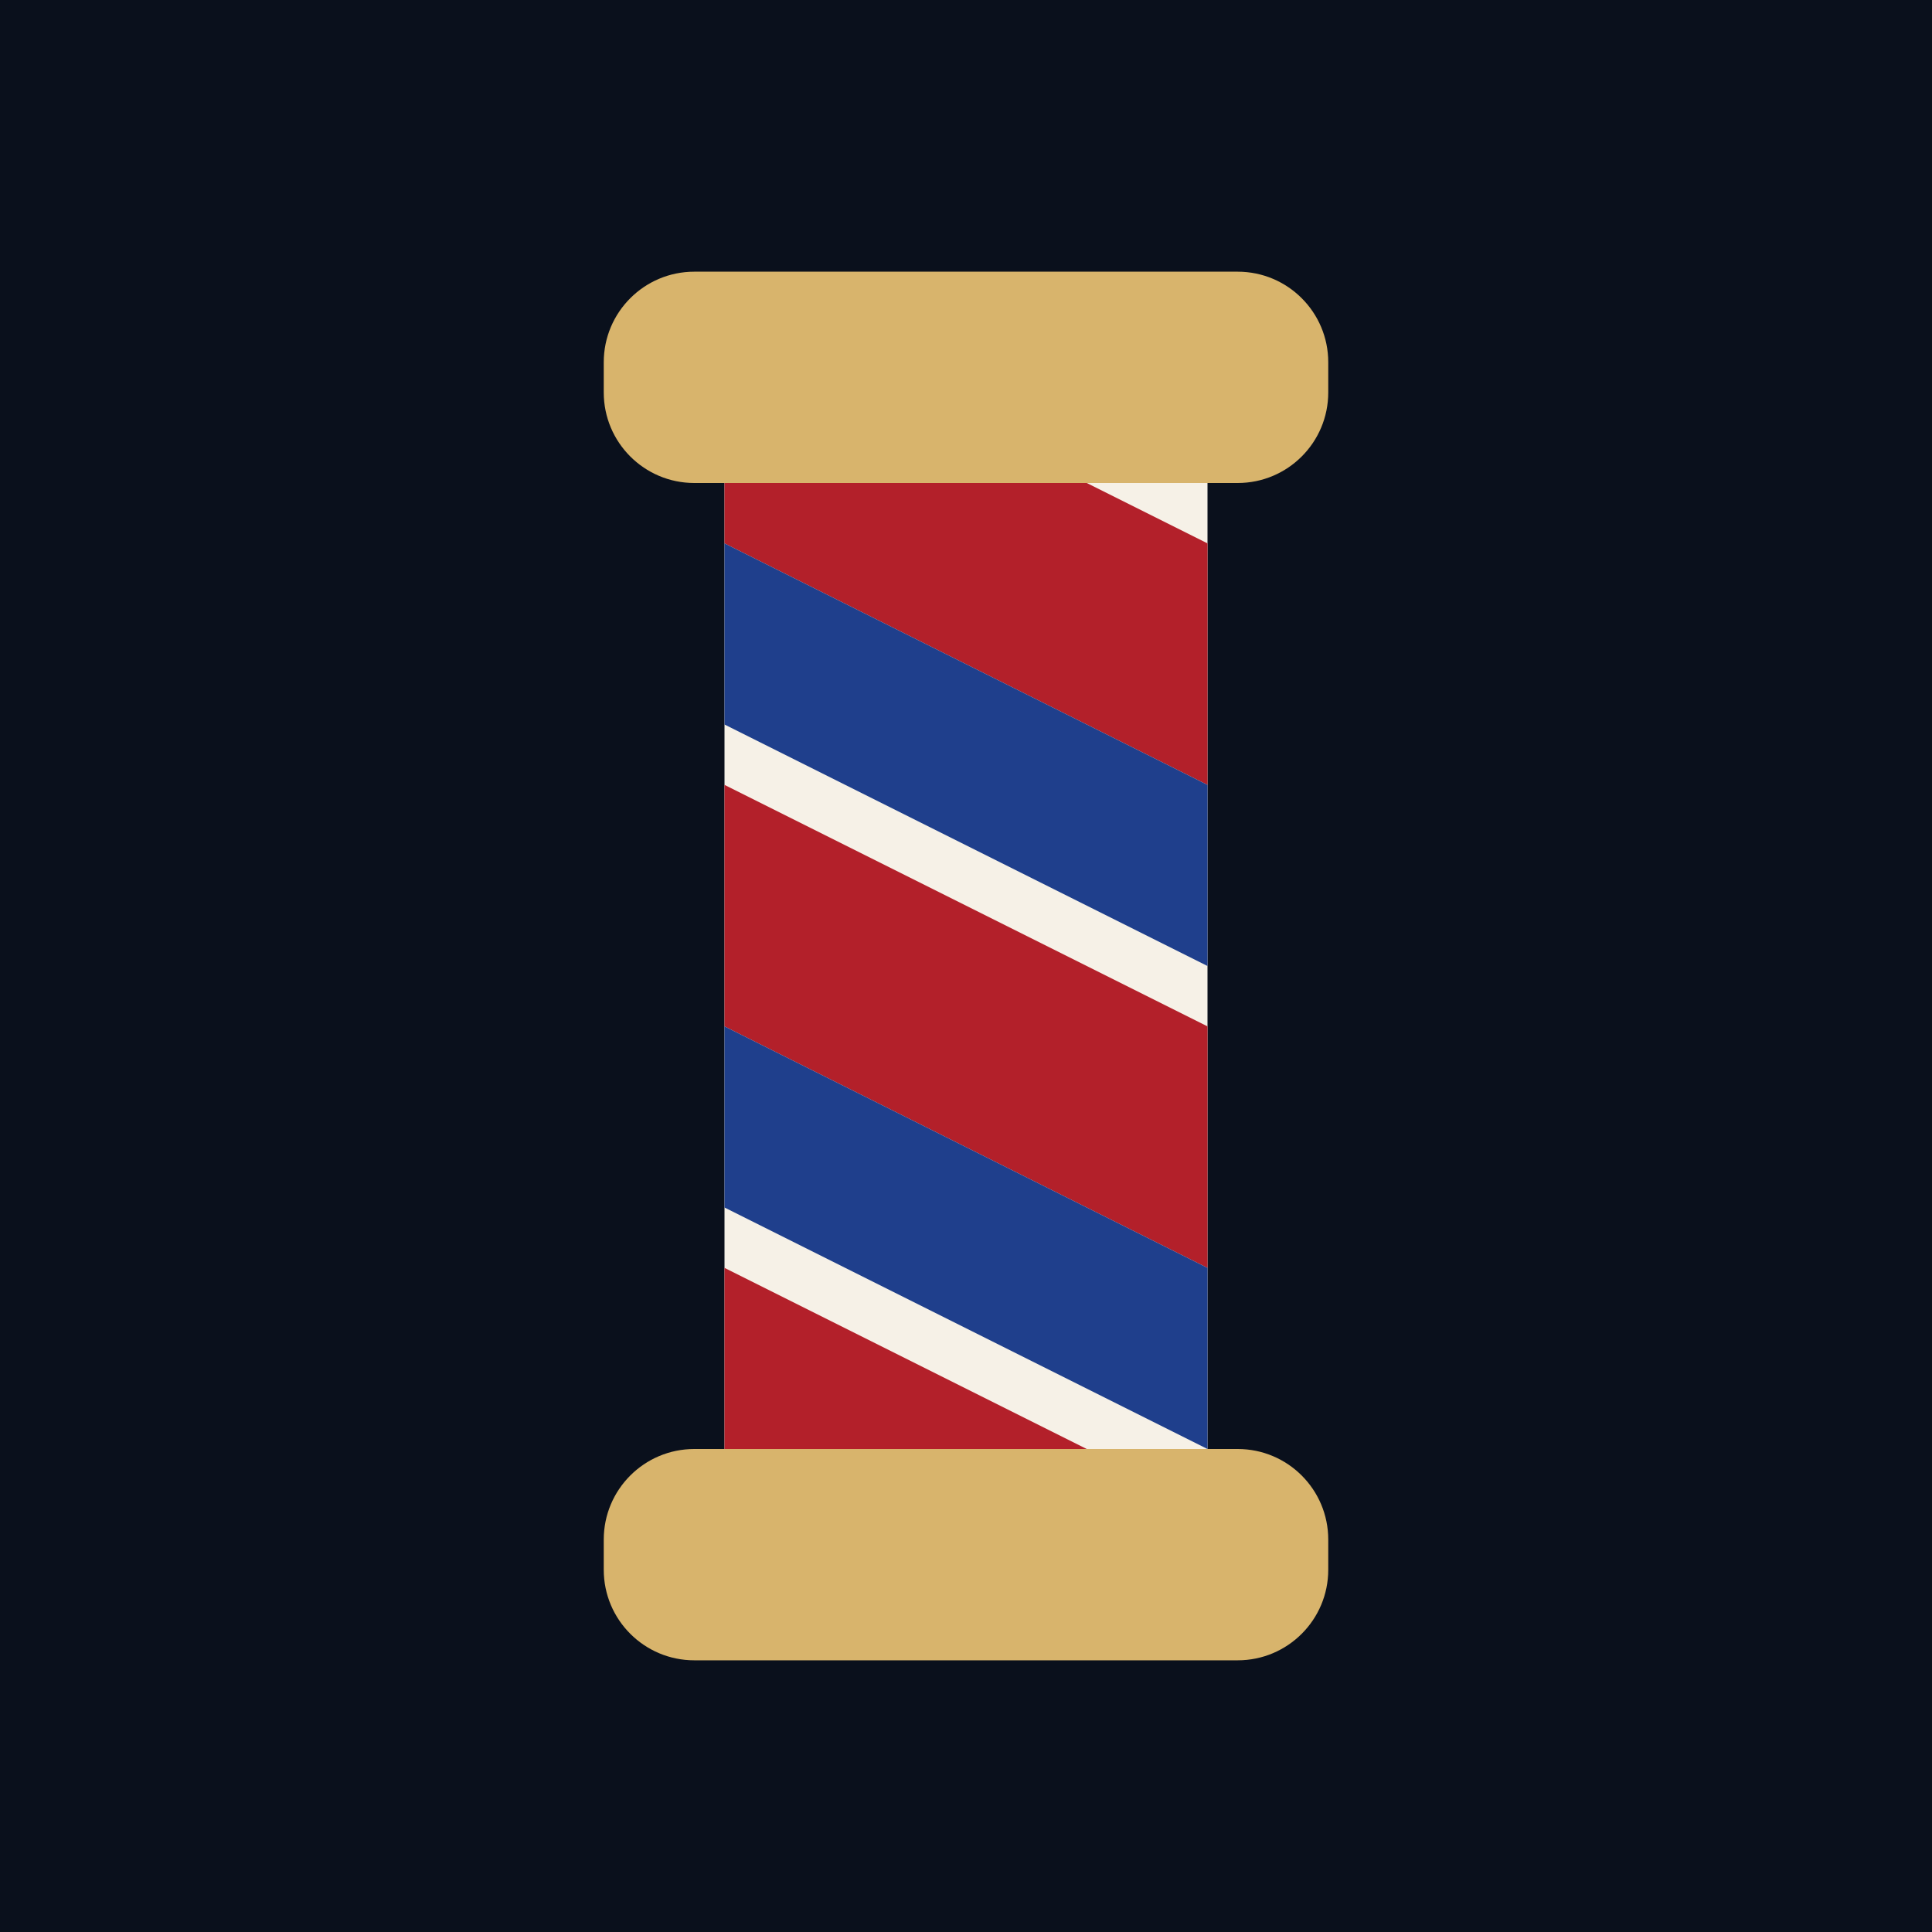
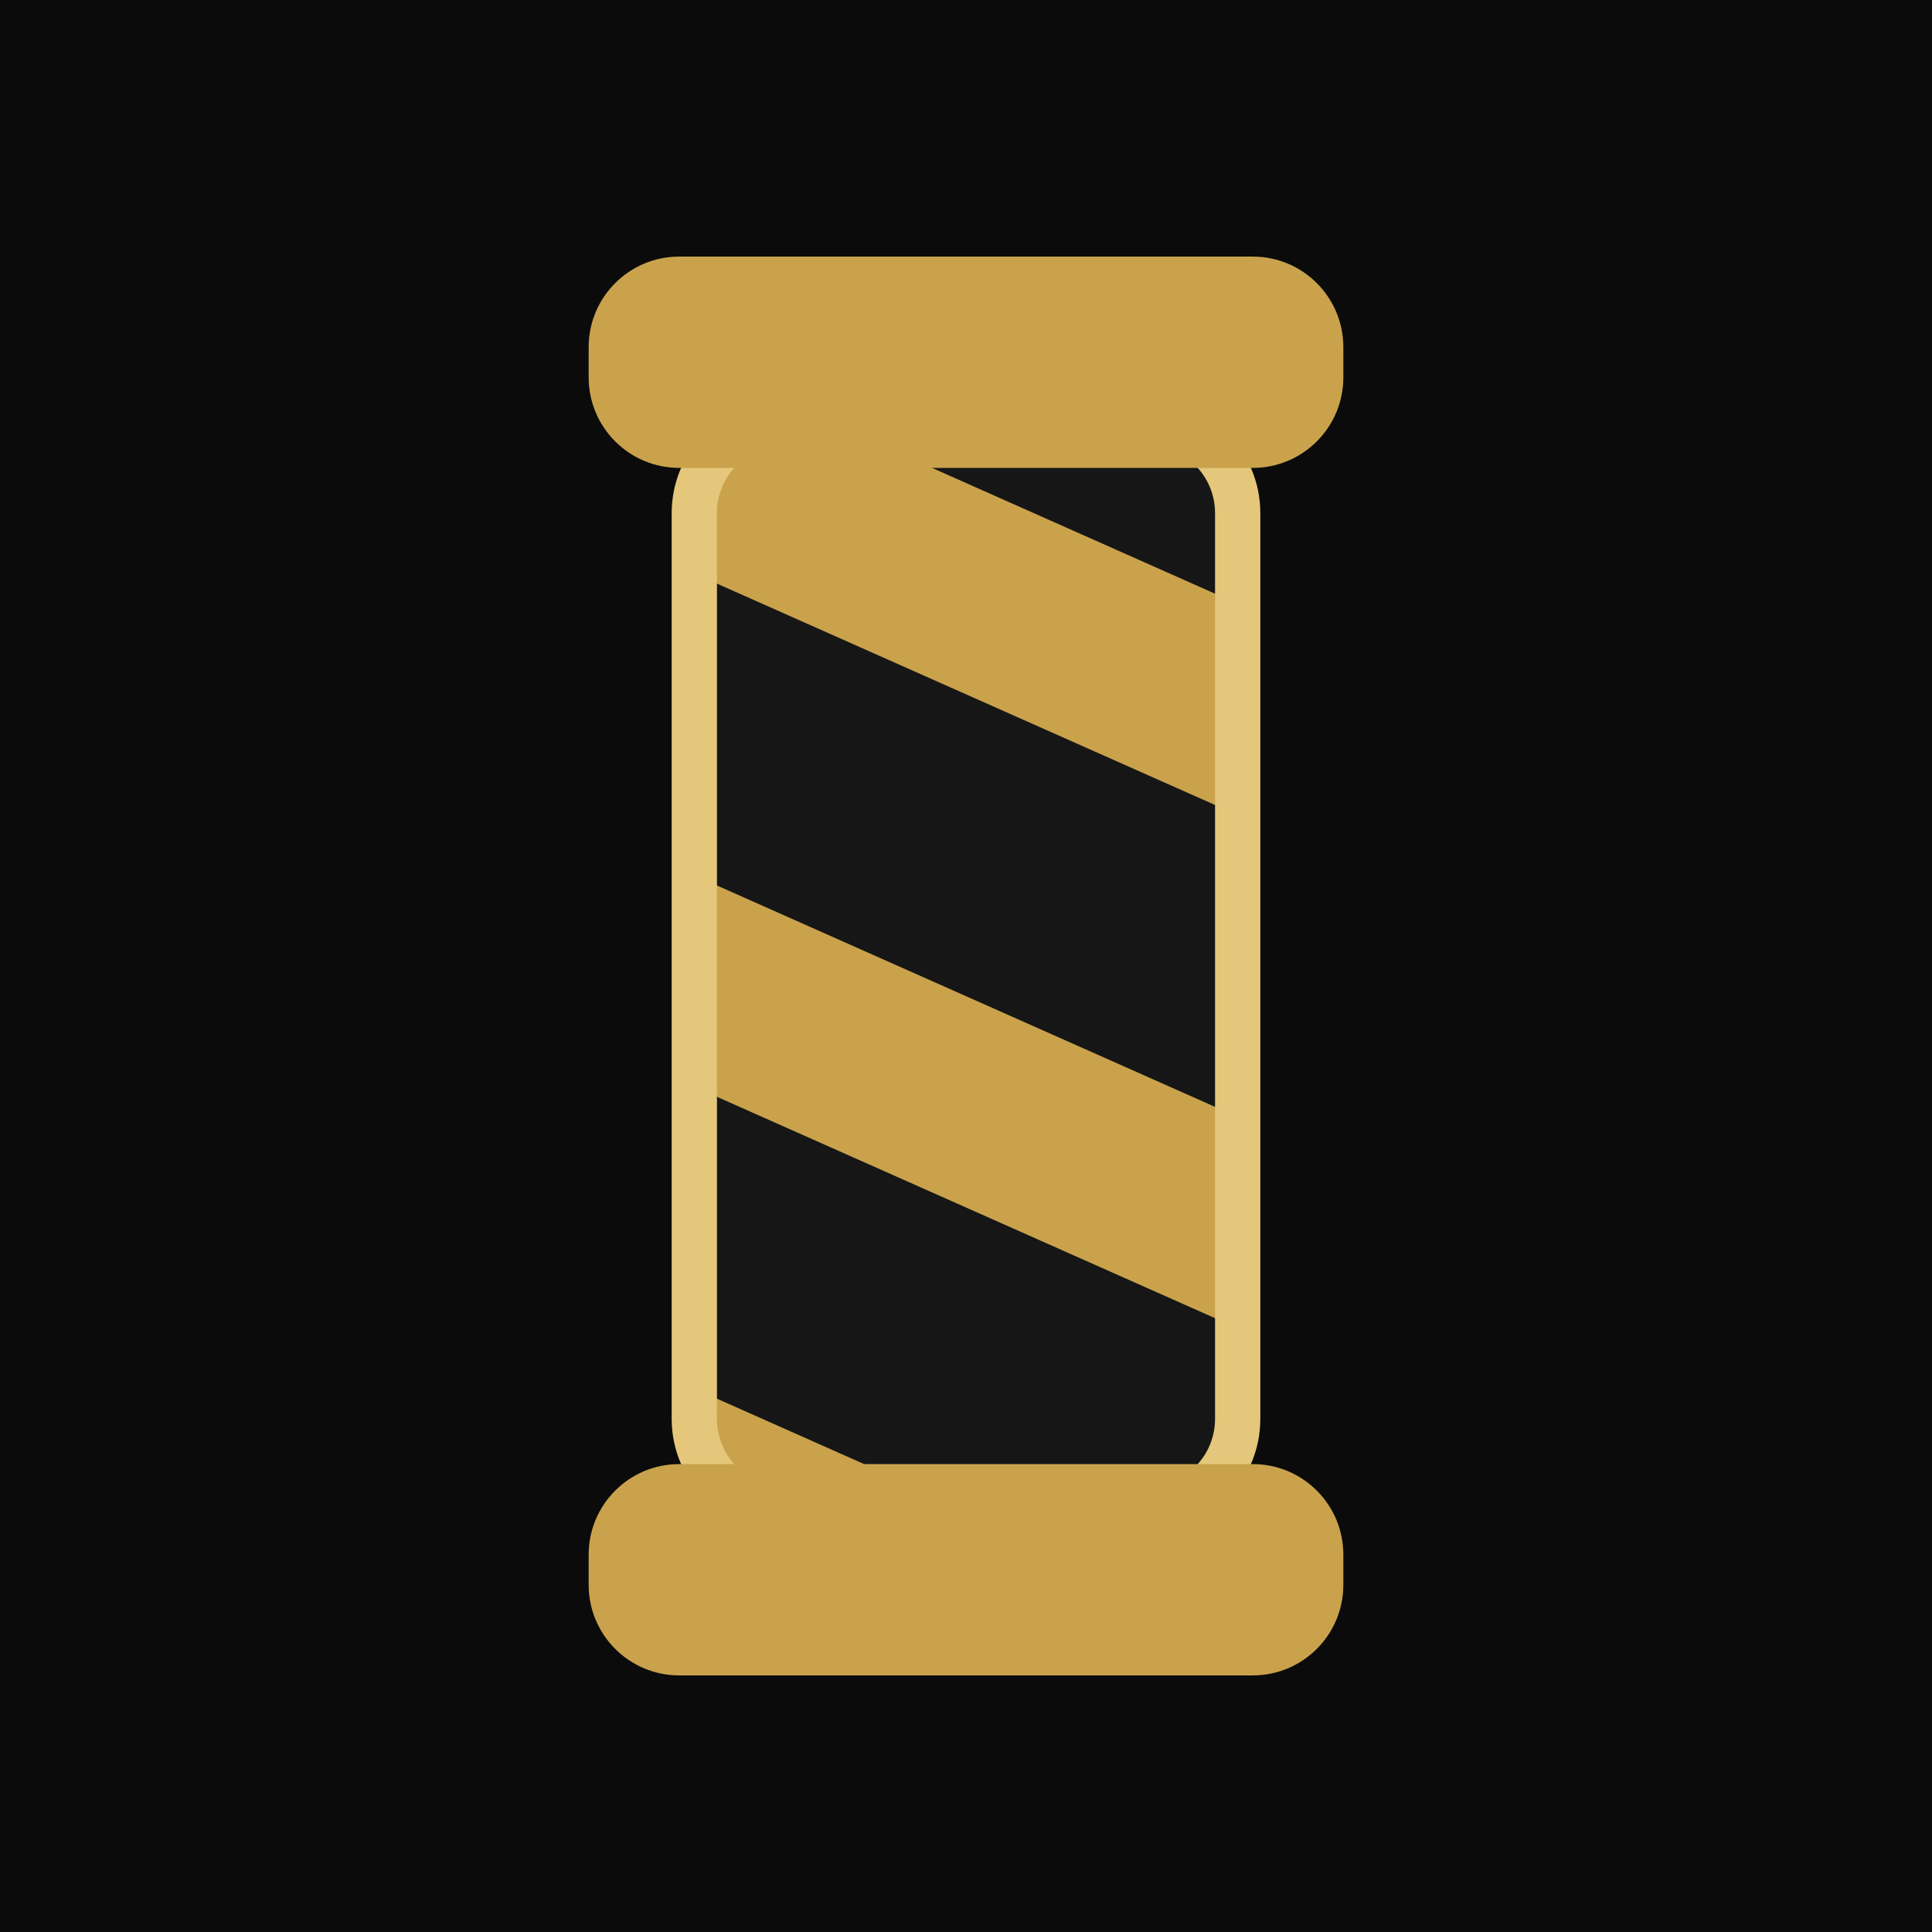
<svg xmlns="http://www.w3.org/2000/svg" viewBox="0 0 64 64">
  <defs>
    <clipPath id="c">
-       <rect x="24" y="14" width="16" height="36" rx="2" />
+       <rect x="23" y="14" width="18" height="36" rx="3" />
    </clipPath>
  </defs>
-   <rect width="64" height="64" fill="#0A101C" />
+   <rect width="64" height="64" fill="#0B0B0C" />
  <g clip-path="url(#c)">
-     <rect x="24" y="14" width="16" height="36" fill="#F6F1E7" />
-     <path d="M24 10L40 18V26L24 18ZM24 26L40 34V42L24 34ZM24 42L40 50V58L24 50Z" fill="#B3202A" />
-     <path d="M24 18L40 26V32L24 24ZM24 34L40 42V48L24 40Z" fill="#1F3F8C" />
+     <rect x="23" y="14" width="18" height="36" fill="#161617" />
+     <path d="M23 12L41 20V27L23 19ZM23 29L41 37V44L23 36ZM23 46L41 54V61L23 53Z" fill="#C9A24B" />
  </g>
-   <rect x="20" y="9" width="24" height="7" rx="3" fill="#D8B46C" />
-   <rect x="20" y="48" width="24" height="7" rx="3" fill="#D8B46C" />
+   <rect x="23" y="14" width="18" height="36" rx="3" fill="none" stroke="#E4C77A" stroke-width="1.5" />
+   <rect x="19.500" y="8.500" width="25" height="7" rx="3" fill="#C9A24B" />
+   <rect x="19.500" y="48.500" width="25" height="7" rx="3" fill="#C9A24B" />
</svg>
